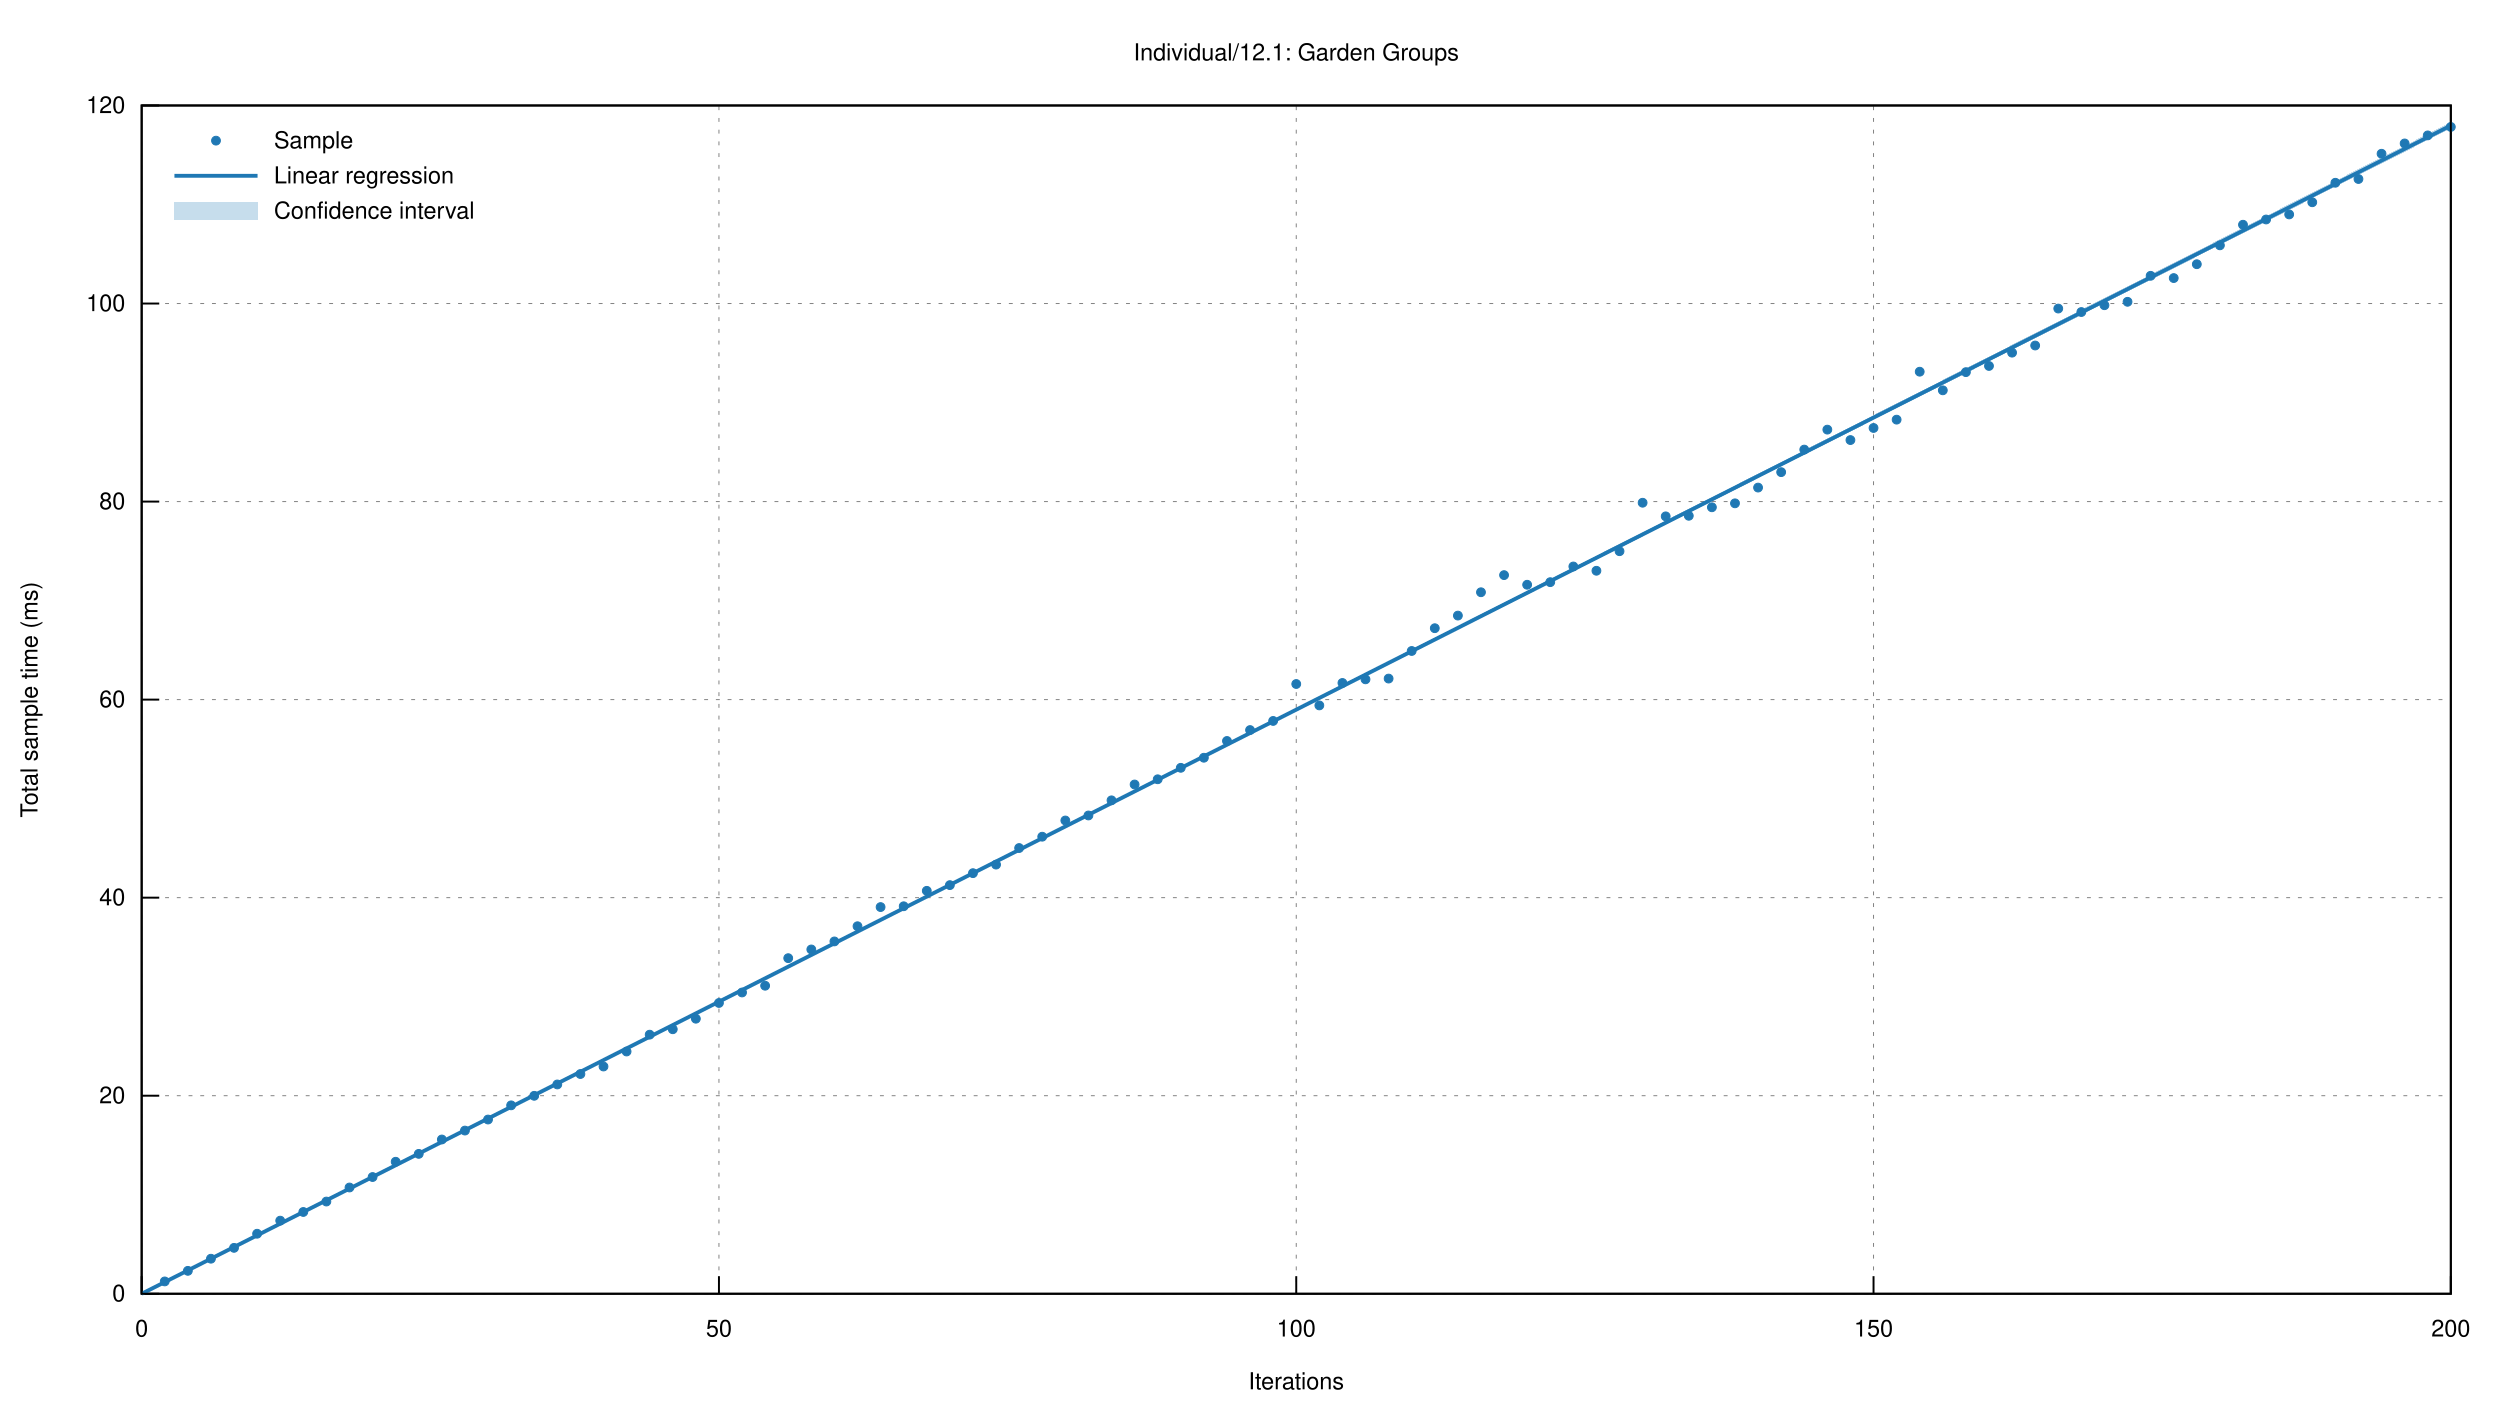
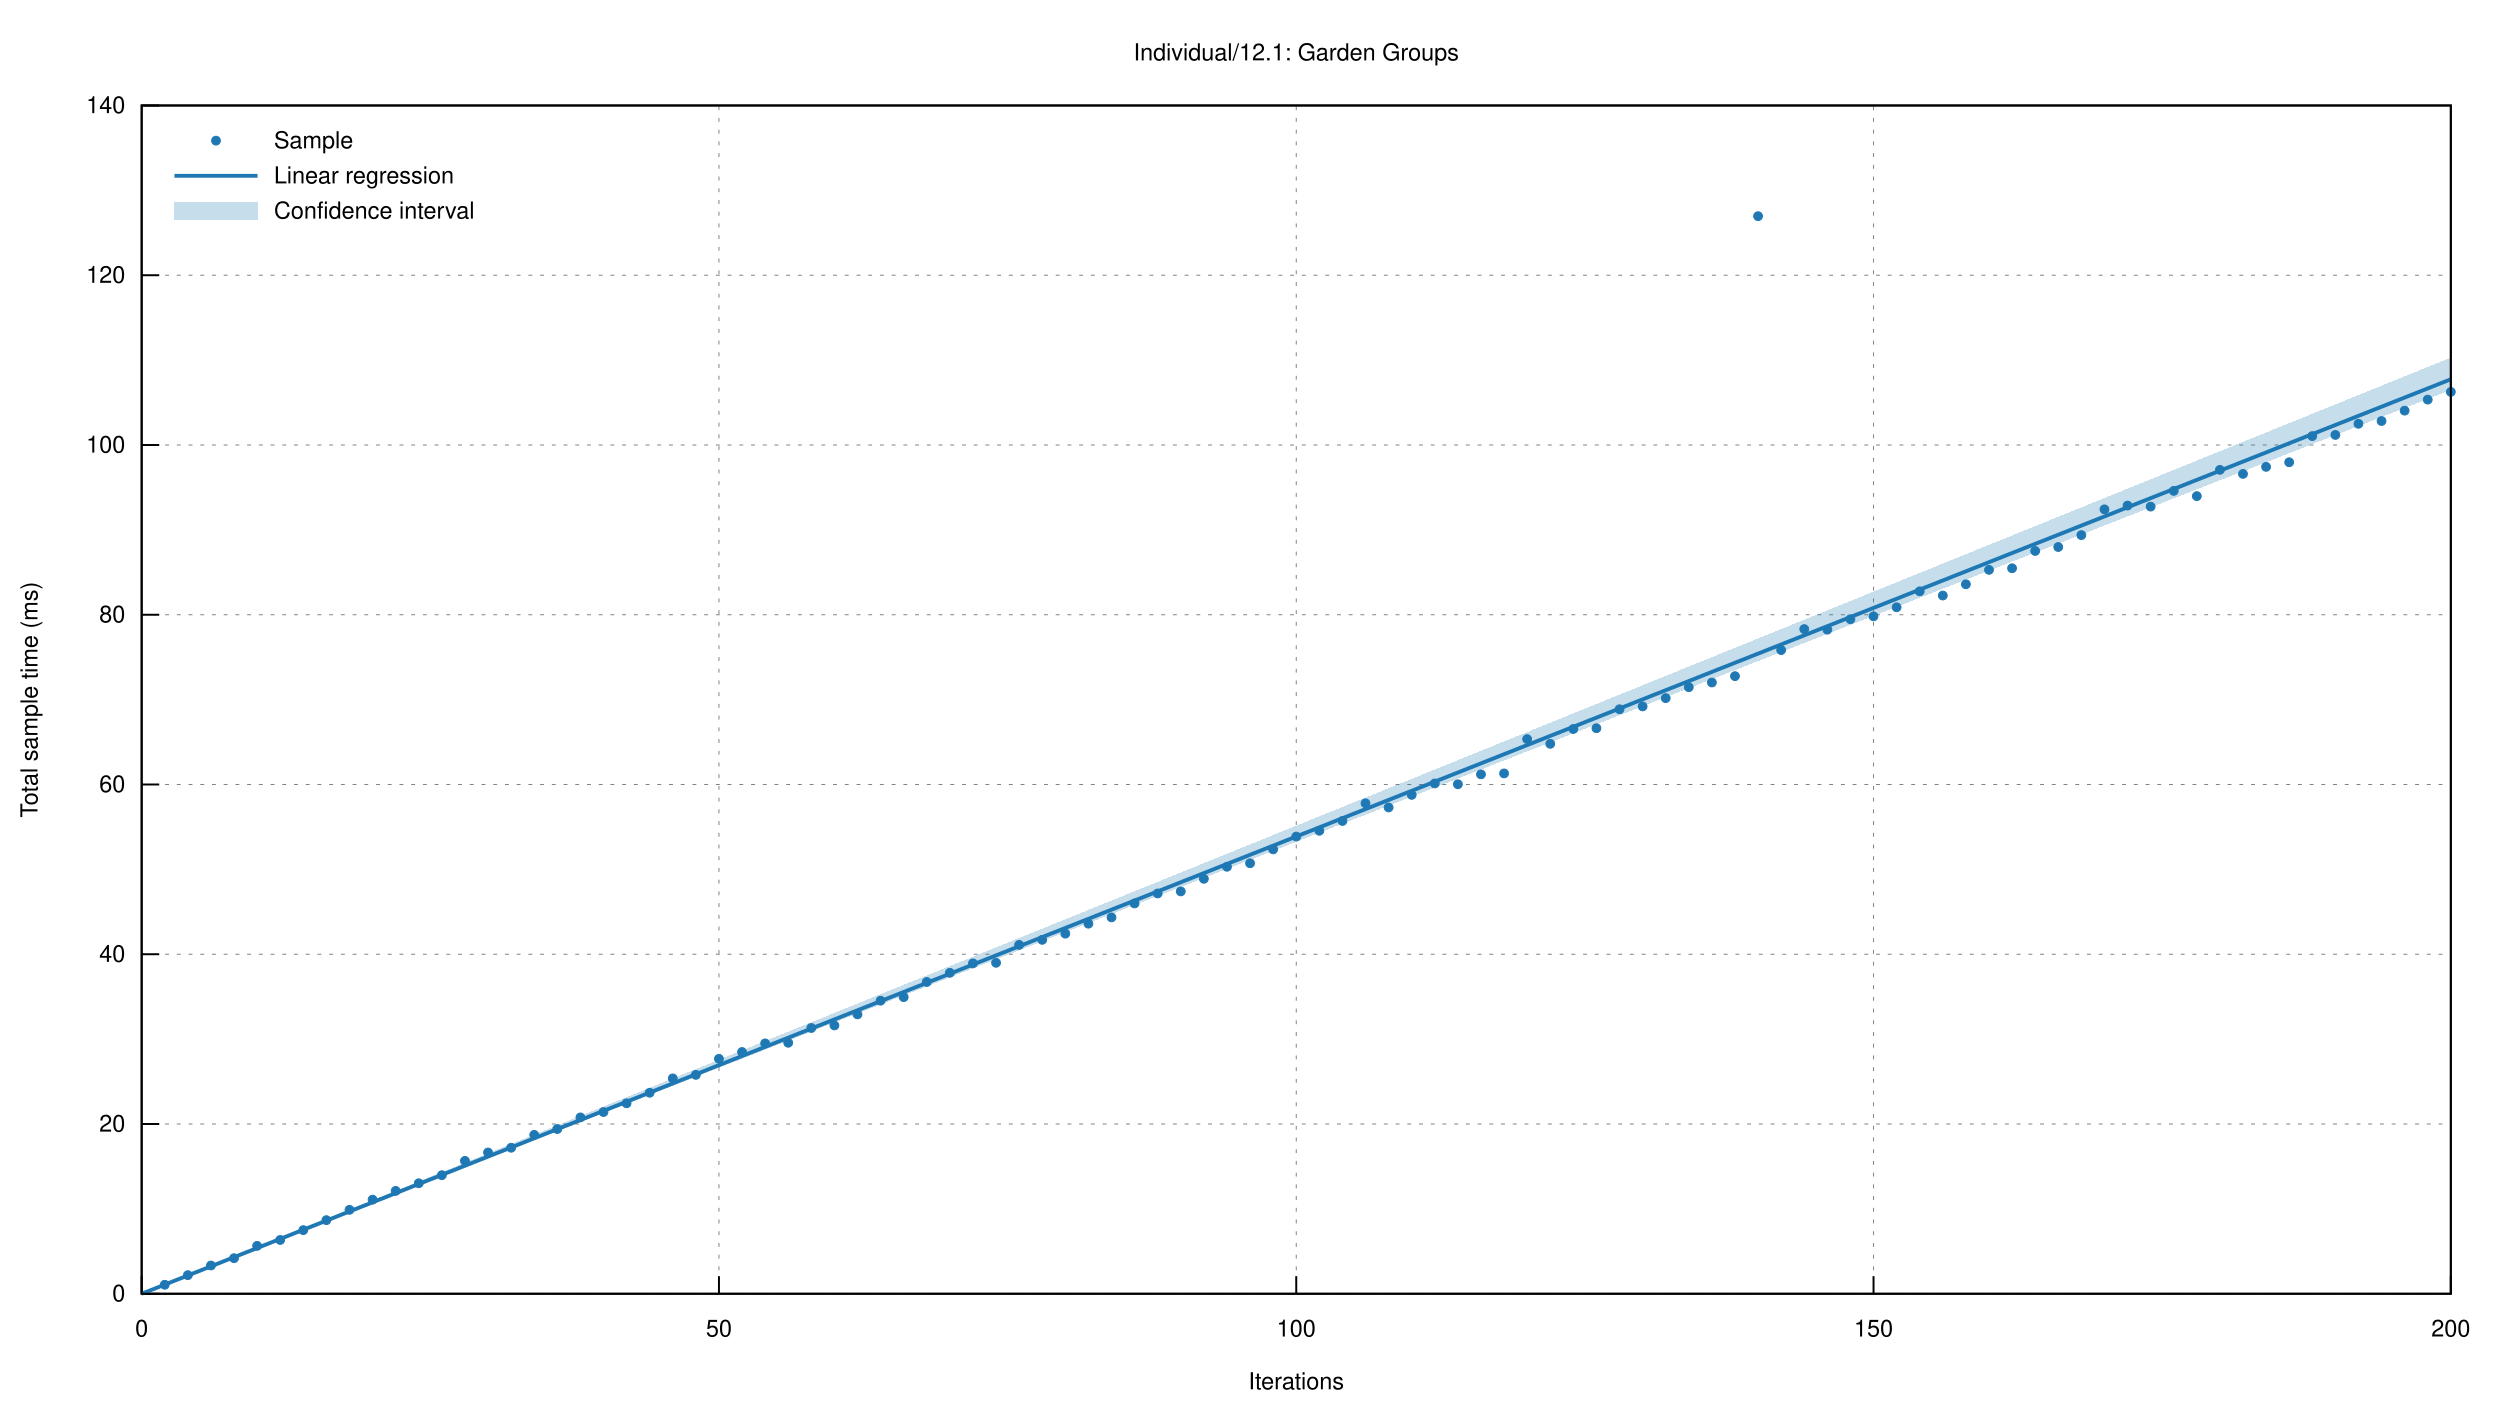
<svg xmlns="http://www.w3.org/2000/svg" xmlns:xlink="http://www.w3.org/1999/xlink" viewBox="0 0 1280 720">
  <g id="gnuplot_canvas">
    <rect x="0" y="0" width="1280" height="720" fill="none" />
    <defs>
      <circle id="gpDot" r="0.5" stroke-width="0.5" stroke="currentColor" />
      <path id="gpPt0" stroke-width="0.222" stroke="currentColor" d="M-1,0 h2 M0,-1 v2" />
      <path id="gpPt1" stroke-width="0.222" stroke="currentColor" d="M-1,-1 L1,1 M1,-1 L-1,1" />
      <path id="gpPt2" stroke-width="0.222" stroke="currentColor" d="M-1,0 L1,0 M0,-1 L0,1 M-1,-1 L1,1 M-1,1 L1,-1" />
      <rect id="gpPt3" stroke-width="0.222" stroke="currentColor" x="-1" y="-1" width="2" height="2" />
      <rect id="gpPt4" stroke-width="0.222" stroke="currentColor" fill="currentColor" x="-1" y="-1" width="2" height="2" />
      <circle id="gpPt5" stroke-width="0.222" stroke="currentColor" cx="0" cy="0" r="1" />
      <use xlink:href="#gpPt5" id="gpPt6" fill="currentColor" stroke="none" />
      <path id="gpPt7" stroke-width="0.222" stroke="currentColor" d="M0,-1.33 L-1.33,0.67 L1.33,0.67 z" />
      <use xlink:href="#gpPt7" id="gpPt8" fill="currentColor" stroke="none" />
      <use xlink:href="#gpPt7" id="gpPt9" stroke="currentColor" transform="rotate(180)" />
      <use xlink:href="#gpPt9" id="gpPt10" fill="currentColor" stroke="none" />
      <use xlink:href="#gpPt3" id="gpPt11" stroke="currentColor" transform="rotate(45)" />
      <use xlink:href="#gpPt11" id="gpPt12" fill="currentColor" stroke="none" />
      <path id="gpPt13" stroke-width="0.222" stroke="currentColor" d="M0,1.330 L1.265,0.411 L0.782,-1.067 L-0.782,-1.076 L-1.265,0.411 z" />
      <use xlink:href="#gpPt13" id="gpPt14" fill="currentColor" stroke="none" />
      <filter id="textbox" filterUnits="objectBoundingBox" x="0" y="0" height="1" width="1">
        <feFlood flood-color="white" flood-opacity="1" result="bgnd" />
        <feComposite in="SourceGraphic" in2="bgnd" operator="atop" />
      </filter>
      <filter id="greybox" filterUnits="objectBoundingBox" x="0" y="0" height="1" width="1">
        <feFlood flood-color="lightgrey" flood-opacity="1" result="grey" />
        <feComposite in="SourceGraphic" in2="grey" operator="atop" />
      </filter>
    </defs>
    <g fill="none" color="white" stroke="currentColor" stroke-width="1.00" stroke-linecap="butt" stroke-linejoin="miter">
</g>
    <g fill="none" color="black" stroke="currentColor" stroke-width="1.00" stroke-linecap="butt" stroke-linejoin="miter">
</g>
    <g fill="none" color="black" stroke="black" stroke-width="0.50" stroke-linecap="butt" stroke-linejoin="miter">
</g>
    <g fill="none" color="gray" stroke="currentColor" stroke-width="0.50" stroke-linecap="butt" stroke-linejoin="miter">
      <path stroke="gray" stroke-dasharray="2,4" class="gridline" d="M72.53,662.40 L1254.82,662.40  " />
    </g>
    <g fill="none" color="gray" stroke="gray" stroke-width="1.00" stroke-linecap="butt" stroke-linejoin="miter">
</g>
    <g fill="none" color="black" stroke="currentColor" stroke-width="1.00" stroke-linecap="butt" stroke-linejoin="miter">
      <path stroke="black" d="M72.53,662.40 L81.53,662.40  " />
      <g transform="translate(64.14,666.30)" stroke="none" fill="black" font-family="Helvetica" font-size="12.00" text-anchor="end">
        <text>
          <tspan font-family="Helvetica"> 0</tspan>
        </text>
      </g>
    </g>
    <g fill="none" color="black" stroke="currentColor" stroke-width="1.00" stroke-linecap="butt" stroke-linejoin="miter">
</g>
    <g fill="none" color="black" stroke="black" stroke-width="0.50" stroke-linecap="butt" stroke-linejoin="miter">
</g>
    <g fill="none" color="gray" stroke="currentColor" stroke-width="0.50" stroke-linecap="butt" stroke-linejoin="miter">
-       <path stroke="gray" stroke-dasharray="2,4" class="gridline" d="M72.53,561.00 L1254.82,561.00  " />
-     </g>
-     <g fill="none" color="gray" stroke="gray" stroke-width="1.00" stroke-linecap="butt" stroke-linejoin="miter">
- </g>
-     <g fill="none" color="black" stroke="currentColor" stroke-width="1.00" stroke-linecap="butt" stroke-linejoin="miter">
-       <path stroke="black" d="M72.53,561.00 L81.53,561.00  " />
-       <g transform="translate(64.14,564.90)" stroke="none" fill="black" font-family="Helvetica" font-size="12.00" text-anchor="end">
+       <path stroke="gray" stroke-dasharray="2,4" class="gridline" d="M72.53,575.49 L1254.82,575.49  " />
+     </g>
+     <g fill="none" color="gray" stroke="gray" stroke-width="1.00" stroke-linecap="butt" stroke-linejoin="miter">
+ </g>
+     <g fill="none" color="black" stroke="currentColor" stroke-width="1.00" stroke-linecap="butt" stroke-linejoin="miter">
+       <path stroke="black" d="M72.53,575.49 L81.53,575.49  " />
+       <g transform="translate(64.14,579.39)" stroke="none" fill="black" font-family="Helvetica" font-size="12.00" text-anchor="end">
        <text>
          <tspan font-family="Helvetica"> 20</tspan>
        </text>
      </g>
    </g>
    <g fill="none" color="black" stroke="currentColor" stroke-width="1.00" stroke-linecap="butt" stroke-linejoin="miter">
</g>
    <g fill="none" color="black" stroke="black" stroke-width="0.50" stroke-linecap="butt" stroke-linejoin="miter">
</g>
    <g fill="none" color="gray" stroke="currentColor" stroke-width="0.50" stroke-linecap="butt" stroke-linejoin="miter">
-       <path stroke="gray" stroke-dasharray="2,4" class="gridline" d="M72.53,459.60 L1254.82,459.60  " />
-     </g>
-     <g fill="none" color="gray" stroke="gray" stroke-width="1.00" stroke-linecap="butt" stroke-linejoin="miter">
- </g>
-     <g fill="none" color="black" stroke="currentColor" stroke-width="1.00" stroke-linecap="butt" stroke-linejoin="miter">
-       <path stroke="black" d="M72.53,459.60 L81.53,459.60  " />
-       <g transform="translate(64.14,463.50)" stroke="none" fill="black" font-family="Helvetica" font-size="12.00" text-anchor="end">
+       <path stroke="gray" stroke-dasharray="2,4" class="gridline" d="M72.53,488.57 L1254.82,488.57  " />
+     </g>
+     <g fill="none" color="gray" stroke="gray" stroke-width="1.00" stroke-linecap="butt" stroke-linejoin="miter">
+ </g>
+     <g fill="none" color="black" stroke="currentColor" stroke-width="1.00" stroke-linecap="butt" stroke-linejoin="miter">
+       <path stroke="black" d="M72.53,488.57 L81.53,488.57  " />
+       <g transform="translate(64.14,492.47)" stroke="none" fill="black" font-family="Helvetica" font-size="12.00" text-anchor="end">
        <text>
          <tspan font-family="Helvetica"> 40</tspan>
        </text>
      </g>
    </g>
    <g fill="none" color="black" stroke="currentColor" stroke-width="1.00" stroke-linecap="butt" stroke-linejoin="miter">
</g>
    <g fill="none" color="black" stroke="black" stroke-width="0.50" stroke-linecap="butt" stroke-linejoin="miter">
</g>
    <g fill="none" color="gray" stroke="currentColor" stroke-width="0.50" stroke-linecap="butt" stroke-linejoin="miter">
-       <path stroke="gray" stroke-dasharray="2,4" class="gridline" d="M72.53,358.20 L1254.82,358.20  " />
-     </g>
-     <g fill="none" color="gray" stroke="gray" stroke-width="1.00" stroke-linecap="butt" stroke-linejoin="miter">
- </g>
-     <g fill="none" color="black" stroke="currentColor" stroke-width="1.00" stroke-linecap="butt" stroke-linejoin="miter">
-       <path stroke="black" d="M72.53,358.20 L81.53,358.20  " />
-       <g transform="translate(64.14,362.10)" stroke="none" fill="black" font-family="Helvetica" font-size="12.00" text-anchor="end">
+       <path stroke="gray" stroke-dasharray="2,4" class="gridline" d="M72.53,401.66 L1254.82,401.66  " />
+     </g>
+     <g fill="none" color="gray" stroke="gray" stroke-width="1.00" stroke-linecap="butt" stroke-linejoin="miter">
+ </g>
+     <g fill="none" color="black" stroke="currentColor" stroke-width="1.00" stroke-linecap="butt" stroke-linejoin="miter">
+       <path stroke="black" d="M72.53,401.66 L81.53,401.66  " />
+       <g transform="translate(64.14,405.56)" stroke="none" fill="black" font-family="Helvetica" font-size="12.00" text-anchor="end">
        <text>
          <tspan font-family="Helvetica"> 60</tspan>
        </text>
      </g>
    </g>
    <g fill="none" color="black" stroke="currentColor" stroke-width="1.00" stroke-linecap="butt" stroke-linejoin="miter">
</g>
    <g fill="none" color="black" stroke="black" stroke-width="0.50" stroke-linecap="butt" stroke-linejoin="miter">
</g>
    <g fill="none" color="gray" stroke="currentColor" stroke-width="0.50" stroke-linecap="butt" stroke-linejoin="miter">
-       <path stroke="gray" stroke-dasharray="2,4" class="gridline" d="M72.53,256.81 L1254.82,256.81  " />
-     </g>
-     <g fill="none" color="gray" stroke="gray" stroke-width="1.00" stroke-linecap="butt" stroke-linejoin="miter">
- </g>
-     <g fill="none" color="black" stroke="currentColor" stroke-width="1.00" stroke-linecap="butt" stroke-linejoin="miter">
-       <path stroke="black" d="M72.53,256.81 L81.53,256.81  " />
-       <g transform="translate(64.14,260.71)" stroke="none" fill="black" font-family="Helvetica" font-size="12.00" text-anchor="end">
+       <path stroke="gray" stroke-dasharray="2,4" class="gridline" d="M72.53,314.75 L1254.82,314.75  " />
+     </g>
+     <g fill="none" color="gray" stroke="gray" stroke-width="1.00" stroke-linecap="butt" stroke-linejoin="miter">
+ </g>
+     <g fill="none" color="black" stroke="currentColor" stroke-width="1.00" stroke-linecap="butt" stroke-linejoin="miter">
+       <path stroke="black" d="M72.53,314.75 L81.53,314.75  " />
+       <g transform="translate(64.14,318.65)" stroke="none" fill="black" font-family="Helvetica" font-size="12.00" text-anchor="end">
        <text>
          <tspan font-family="Helvetica"> 80</tspan>
        </text>
      </g>
    </g>
    <g fill="none" color="black" stroke="currentColor" stroke-width="1.00" stroke-linecap="butt" stroke-linejoin="miter">
</g>
    <g fill="none" color="black" stroke="black" stroke-width="0.50" stroke-linecap="butt" stroke-linejoin="miter">
</g>
    <g fill="none" color="gray" stroke="currentColor" stroke-width="0.50" stroke-linecap="butt" stroke-linejoin="miter">
-       <path stroke="gray" stroke-dasharray="2,4" class="gridline" d="M72.53,155.41 L1254.82,155.41  " />
-     </g>
-     <g fill="none" color="gray" stroke="gray" stroke-width="1.00" stroke-linecap="butt" stroke-linejoin="miter">
- </g>
-     <g fill="none" color="black" stroke="currentColor" stroke-width="1.00" stroke-linecap="butt" stroke-linejoin="miter">
-       <path stroke="black" d="M72.53,155.41 L81.53,155.41  " />
-       <g transform="translate(64.14,159.31)" stroke="none" fill="black" font-family="Helvetica" font-size="12.00" text-anchor="end">
+       <path stroke="gray" stroke-dasharray="2,4" class="gridline" d="M72.53,227.84 L1254.82,227.84  " />
+     </g>
+     <g fill="none" color="gray" stroke="gray" stroke-width="1.00" stroke-linecap="butt" stroke-linejoin="miter">
+ </g>
+     <g fill="none" color="black" stroke="currentColor" stroke-width="1.00" stroke-linecap="butt" stroke-linejoin="miter">
+       <path stroke="black" d="M72.53,227.84 L81.53,227.84  " />
+       <g transform="translate(64.14,231.74)" stroke="none" fill="black" font-family="Helvetica" font-size="12.00" text-anchor="end">
        <text>
          <tspan font-family="Helvetica"> 100</tspan>
+         </text>
+       </g>
+     </g>
+     <g fill="none" color="black" stroke="currentColor" stroke-width="1.00" stroke-linecap="butt" stroke-linejoin="miter">
+ </g>
+     <g fill="none" color="black" stroke="black" stroke-width="0.50" stroke-linecap="butt" stroke-linejoin="miter">
+ </g>
+     <g fill="none" color="gray" stroke="currentColor" stroke-width="0.50" stroke-linecap="butt" stroke-linejoin="miter">
+       <path stroke="gray" stroke-dasharray="2,4" class="gridline" d="M72.53,140.92 L1254.82,140.92  " />
+     </g>
+     <g fill="none" color="gray" stroke="gray" stroke-width="1.00" stroke-linecap="butt" stroke-linejoin="miter">
+ </g>
+     <g fill="none" color="black" stroke="currentColor" stroke-width="1.00" stroke-linecap="butt" stroke-linejoin="miter">
+       <path stroke="black" d="M72.53,140.92 L81.53,140.92  " />
+       <g transform="translate(64.14,144.82)" stroke="none" fill="black" font-family="Helvetica" font-size="12.00" text-anchor="end">
+         <text>
+           <tspan font-family="Helvetica"> 120</tspan>
        </text>
      </g>
    </g>
    <g fill="none" color="black" stroke="currentColor" stroke-width="1.00" stroke-linecap="butt" stroke-linejoin="miter">
</g>
    <g fill="none" color="black" stroke="black" stroke-width="0.50" stroke-linecap="butt" stroke-linejoin="miter">
</g>
    <g fill="none" color="gray" stroke="currentColor" stroke-width="0.50" stroke-linecap="butt" stroke-linejoin="miter">
      <path stroke="gray" stroke-dasharray="2,4" class="gridline" d="M72.53,54.01 L1254.82,54.01  " />
    </g>
    <g fill="none" color="gray" stroke="gray" stroke-width="1.00" stroke-linecap="butt" stroke-linejoin="miter">
</g>
    <g fill="none" color="black" stroke="currentColor" stroke-width="1.00" stroke-linecap="butt" stroke-linejoin="miter">
      <path stroke="black" d="M72.53,54.01 L81.53,54.01  " />
      <g transform="translate(64.14,57.91)" stroke="none" fill="black" font-family="Helvetica" font-size="12.00" text-anchor="end">
        <text>
-           <tspan font-family="Helvetica"> 120</tspan>
+           <tspan font-family="Helvetica"> 140</tspan>
        </text>
      </g>
    </g>
    <g fill="none" color="black" stroke="currentColor" stroke-width="1.00" stroke-linecap="butt" stroke-linejoin="miter">
</g>
    <g fill="none" color="black" stroke="black" stroke-width="0.50" stroke-linecap="butt" stroke-linejoin="miter">
</g>
    <g fill="none" color="gray" stroke="currentColor" stroke-width="0.50" stroke-linecap="butt" stroke-linejoin="miter">
      <path stroke="gray" stroke-dasharray="2,4" class="gridline" d="M72.53,662.40 L72.53,54.01  " />
    </g>
    <g fill="none" color="gray" stroke="gray" stroke-width="1.00" stroke-linecap="butt" stroke-linejoin="miter">
</g>
    <g fill="none" color="black" stroke="currentColor" stroke-width="1.00" stroke-linecap="butt" stroke-linejoin="miter">
      <path stroke="black" d="M72.53,662.40 L72.53,653.40  " />
      <g transform="translate(72.53,684.30)" stroke="none" fill="black" font-family="Helvetica" font-size="12.00" text-anchor="middle">
        <text>
          <tspan font-family="Helvetica"> 0</tspan>
        </text>
      </g>
    </g>
    <g fill="none" color="black" stroke="currentColor" stroke-width="1.00" stroke-linecap="butt" stroke-linejoin="miter">
</g>
    <g fill="none" color="black" stroke="black" stroke-width="0.50" stroke-linecap="butt" stroke-linejoin="miter">
</g>
    <g fill="none" color="gray" stroke="currentColor" stroke-width="0.50" stroke-linecap="butt" stroke-linejoin="miter">
      <path stroke="gray" stroke-dasharray="2,4" class="gridline" d="M368.10,662.40 L368.10,54.01  " />
    </g>
    <g fill="none" color="gray" stroke="gray" stroke-width="1.00" stroke-linecap="butt" stroke-linejoin="miter">
</g>
    <g fill="none" color="black" stroke="currentColor" stroke-width="1.00" stroke-linecap="butt" stroke-linejoin="miter">
      <path stroke="black" d="M368.10,662.40 L368.10,653.40  " />
      <g transform="translate(368.10,684.30)" stroke="none" fill="black" font-family="Helvetica" font-size="12.00" text-anchor="middle">
        <text>
          <tspan font-family="Helvetica"> 50</tspan>
        </text>
      </g>
    </g>
    <g fill="none" color="black" stroke="currentColor" stroke-width="1.00" stroke-linecap="butt" stroke-linejoin="miter">
</g>
    <g fill="none" color="black" stroke="black" stroke-width="0.50" stroke-linecap="butt" stroke-linejoin="miter">
</g>
    <g fill="none" color="gray" stroke="currentColor" stroke-width="0.50" stroke-linecap="butt" stroke-linejoin="miter">
      <path stroke="gray" stroke-dasharray="2,4" class="gridline" d="M663.68,662.40 L663.68,54.01  " />
    </g>
    <g fill="none" color="gray" stroke="gray" stroke-width="1.00" stroke-linecap="butt" stroke-linejoin="miter">
</g>
    <g fill="none" color="black" stroke="currentColor" stroke-width="1.00" stroke-linecap="butt" stroke-linejoin="miter">
      <path stroke="black" d="M663.68,662.40 L663.68,653.40  " />
      <g transform="translate(663.68,684.30)" stroke="none" fill="black" font-family="Helvetica" font-size="12.00" text-anchor="middle">
        <text>
          <tspan font-family="Helvetica"> 100</tspan>
        </text>
      </g>
    </g>
    <g fill="none" color="black" stroke="currentColor" stroke-width="1.00" stroke-linecap="butt" stroke-linejoin="miter">
</g>
    <g fill="none" color="black" stroke="black" stroke-width="0.50" stroke-linecap="butt" stroke-linejoin="miter">
</g>
    <g fill="none" color="gray" stroke="currentColor" stroke-width="0.50" stroke-linecap="butt" stroke-linejoin="miter">
      <path stroke="gray" stroke-dasharray="2,4" class="gridline" d="M959.25,662.40 L959.25,54.01  " />
    </g>
    <g fill="none" color="gray" stroke="gray" stroke-width="1.00" stroke-linecap="butt" stroke-linejoin="miter">
</g>
    <g fill="none" color="black" stroke="currentColor" stroke-width="1.00" stroke-linecap="butt" stroke-linejoin="miter">
      <path stroke="black" d="M959.25,662.40 L959.25,653.40  " />
      <g transform="translate(959.25,684.30)" stroke="none" fill="black" font-family="Helvetica" font-size="12.00" text-anchor="middle">
        <text>
          <tspan font-family="Helvetica"> 150</tspan>
        </text>
      </g>
    </g>
    <g fill="none" color="black" stroke="currentColor" stroke-width="1.00" stroke-linecap="butt" stroke-linejoin="miter">
</g>
    <g fill="none" color="black" stroke="black" stroke-width="0.50" stroke-linecap="butt" stroke-linejoin="miter">
</g>
    <g fill="none" color="gray" stroke="currentColor" stroke-width="0.50" stroke-linecap="butt" stroke-linejoin="miter">
      <path stroke="gray" stroke-dasharray="2,4" class="gridline" d="M1254.82,662.40 L1254.82,54.01  " />
    </g>
    <g fill="none" color="gray" stroke="gray" stroke-width="1.00" stroke-linecap="butt" stroke-linejoin="miter">
</g>
    <g fill="none" color="black" stroke="currentColor" stroke-width="1.00" stroke-linecap="butt" stroke-linejoin="miter">
      <path stroke="black" d="M1254.82,662.40 L1254.82,653.40  " />
      <g transform="translate(1254.82,684.30)" stroke="none" fill="black" font-family="Helvetica" font-size="12.00" text-anchor="middle">
        <text>
          <tspan font-family="Helvetica"> 200</tspan>
        </text>
      </g>
    </g>
    <g fill="none" color="black" stroke="currentColor" stroke-width="1.00" stroke-linecap="butt" stroke-linejoin="miter">
</g>
    <g fill="none" color="black" stroke="currentColor" stroke-width="1.00" stroke-linecap="butt" stroke-linejoin="miter">
      <path stroke="black" d="M72.53,54.01 L72.53,662.40 L1254.82,662.40 L1254.82,54.01 L72.53,54.01 Z  " />
    </g>
    <g fill="none" color="black" stroke="currentColor" stroke-width="1.00" stroke-linecap="butt" stroke-linejoin="miter">
</g>
    <g id="gnuplot_plot_1">
      <g fill="none" color="black" stroke="currentColor" stroke-width="1.00" stroke-linecap="butt" stroke-linejoin="miter">
        <g transform="translate(140.26,75.91)" stroke="none" fill="black" font-family="Helvetica" font-size="12.00" text-anchor="start">
          <text>
            <tspan font-family="Helvetica">Sample</tspan>
          </text>
        </g>
      </g>
      <g fill="none" color="black" stroke="currentColor" stroke-width="1.00" stroke-linecap="butt" stroke-linejoin="miter">
-         <use xlink:href="#gpPt6" transform="translate(84.35,656.09) scale(2.25)" color="rgb( 31, 120, 180)" />
-         <use xlink:href="#gpPt6" transform="translate(96.18,650.67) scale(2.25)" color="rgb( 31, 120, 180)" />
-         <use xlink:href="#gpPt6" transform="translate(108.00,644.46) scale(2.25)" color="rgb( 31, 120, 180)" />
-         <use xlink:href="#gpPt6" transform="translate(119.82,638.90) scale(2.25)" color="rgb( 31, 120, 180)" />
-         <use xlink:href="#gpPt6" transform="translate(131.64,631.67) scale(2.25)" color="rgb( 31, 120, 180)" />
-         <use xlink:href="#gpPt6" transform="translate(143.47,624.97) scale(2.25)" color="rgb( 31, 120, 180)" />
-         <use xlink:href="#gpPt6" transform="translate(155.29,620.53) scale(2.25)" color="rgb( 31, 120, 180)" />
-         <use xlink:href="#gpPt6" transform="translate(167.11,615.19) scale(2.25)" color="rgb( 31, 120, 180)" />
-         <use xlink:href="#gpPt6" transform="translate(178.94,608.00) scale(2.25)" color="rgb( 31, 120, 180)" />
-         <use xlink:href="#gpPt6" transform="translate(190.76,602.64) scale(2.25)" color="rgb( 31, 120, 180)" />
-         <use xlink:href="#gpPt6" transform="translate(202.58,594.81) scale(2.25)" color="rgb( 31, 120, 180)" />
-         <use xlink:href="#gpPt6" transform="translate(214.40,590.78) scale(2.25)" color="rgb( 31, 120, 180)" />
-         <use xlink:href="#gpPt6" transform="translate(226.23,583.42) scale(2.25)" color="rgb( 31, 120, 180)" />
-         <use xlink:href="#gpPt6" transform="translate(238.05,578.85) scale(2.25)" color="rgb( 31, 120, 180)" />
-         <use xlink:href="#gpPt6" transform="translate(249.87,573.20) scale(2.25)" color="rgb( 31, 120, 180)" />
-         <use xlink:href="#gpPt6" transform="translate(261.70,565.94) scale(2.25)" color="rgb( 31, 120, 180)" />
-         <use xlink:href="#gpPt6" transform="translate(273.52,561.05) scale(2.25)" color="rgb( 31, 120, 180)" />
-         <use xlink:href="#gpPt6" transform="translate(285.34,555.24) scale(2.25)" color="rgb( 31, 120, 180)" />
-         <use xlink:href="#gpPt6" transform="translate(297.17,549.90) scale(2.25)" color="rgb( 31, 120, 180)" />
-         <use xlink:href="#gpPt6" transform="translate(308.99,546.05) scale(2.25)" color="rgb( 31, 120, 180)" />
-         <use xlink:href="#gpPt6" transform="translate(320.81,538.37) scale(2.25)" color="rgb( 31, 120, 180)" />
-         <use xlink:href="#gpPt6" transform="translate(332.63,529.75) scale(2.25)" color="rgb( 31, 120, 180)" />
-         <use xlink:href="#gpPt6" transform="translate(344.46,526.98) scale(2.25)" color="rgb( 31, 120, 180)" />
-         <use xlink:href="#gpPt6" transform="translate(356.28,521.58) scale(2.25)" color="rgb( 31, 120, 180)" />
-         <use xlink:href="#gpPt6" transform="translate(368.10,513.52) scale(2.25)" color="rgb( 31, 120, 180)" />
-         <use xlink:href="#gpPt6" transform="translate(379.93,508.15) scale(2.25)" color="rgb( 31, 120, 180)" />
-         <use xlink:href="#gpPt6" transform="translate(391.75,504.69) scale(2.25)" color="rgb( 31, 120, 180)" />
-         <use xlink:href="#gpPt6" transform="translate(403.57,490.58) scale(2.25)" color="rgb( 31, 120, 180)" />
-         <use xlink:href="#gpPt6" transform="translate(415.39,486.12) scale(2.25)" color="rgb( 31, 120, 180)" />
-         <use xlink:href="#gpPt6" transform="translate(427.22,482.01) scale(2.25)" color="rgb( 31, 120, 180)" />
-         <use xlink:href="#gpPt6" transform="translate(439.04,474.23) scale(2.25)" color="rgb( 31, 120, 180)" />
-         <use xlink:href="#gpPt6" transform="translate(450.86,464.42) scale(2.25)" color="rgb( 31, 120, 180)" />
-         <use xlink:href="#gpPt6" transform="translate(462.69,464.01) scale(2.25)" color="rgb( 31, 120, 180)" />
-         <use xlink:href="#gpPt6" transform="translate(474.51,456.10) scale(2.25)" color="rgb( 31, 120, 180)" />
-         <use xlink:href="#gpPt6" transform="translate(486.33,453.18) scale(2.25)" color="rgb( 31, 120, 180)" />
-         <use xlink:href="#gpPt6" transform="translate(498.15,447.06) scale(2.25)" color="rgb( 31, 120, 180)" />
-         <use xlink:href="#gpPt6" transform="translate(509.98,442.68) scale(2.25)" color="rgb( 31, 120, 180)" />
-         <use xlink:href="#gpPt6" transform="translate(521.80,434.19) scale(2.25)" color="rgb( 31, 120, 180)" />
-         <use xlink:href="#gpPt6" transform="translate(533.62,428.39) scale(2.25)" color="rgb( 31, 120, 180)" />
-         <use xlink:href="#gpPt6" transform="translate(545.45,420.09) scale(2.25)" color="rgb( 31, 120, 180)" />
-         <use xlink:href="#gpPt6" transform="translate(557.27,417.52) scale(2.25)" color="rgb( 31, 120, 180)" />
-         <use xlink:href="#gpPt6" transform="translate(569.09,409.77) scale(2.25)" color="rgb( 31, 120, 180)" />
-         <use xlink:href="#gpPt6" transform="translate(580.91,401.66) scale(2.25)" color="rgb( 31, 120, 180)" />
-         <use xlink:href="#gpPt6" transform="translate(592.74,398.99) scale(2.25)" color="rgb( 31, 120, 180)" />
-         <use xlink:href="#gpPt6" transform="translate(604.56,393.12) scale(2.25)" color="rgb( 31, 120, 180)" />
-         <use xlink:href="#gpPt6" transform="translate(616.38,387.96) scale(2.25)" color="rgb( 31, 120, 180)" />
-         <use xlink:href="#gpPt6" transform="translate(628.21,379.38) scale(2.25)" color="rgb( 31, 120, 180)" />
-         <use xlink:href="#gpPt6" transform="translate(640.03,373.79) scale(2.25)" color="rgb( 31, 120, 180)" />
-         <use xlink:href="#gpPt6" transform="translate(651.85,369.12) scale(2.25)" color="rgb( 31, 120, 180)" />
-         <use xlink:href="#gpPt6" transform="translate(663.68,350.21) scale(2.25)" color="rgb( 31, 120, 180)" />
-         <use xlink:href="#gpPt6" transform="translate(675.50,361.17) scale(2.25)" color="rgb( 31, 120, 180)" />
-         <use xlink:href="#gpPt6" transform="translate(687.32,349.68) scale(2.25)" color="rgb( 31, 120, 180)" />
-         <use xlink:href="#gpPt6" transform="translate(699.14,347.82) scale(2.25)" color="rgb( 31, 120, 180)" />
-         <use xlink:href="#gpPt6" transform="translate(710.97,347.43) scale(2.25)" color="rgb( 31, 120, 180)" />
-         <use xlink:href="#gpPt6" transform="translate(722.79,333.30) scale(2.25)" color="rgb( 31, 120, 180)" />
-         <use xlink:href="#gpPt6" transform="translate(734.61,321.64) scale(2.25)" color="rgb( 31, 120, 180)" />
-         <use xlink:href="#gpPt6" transform="translate(746.44,315.18) scale(2.25)" color="rgb( 31, 120, 180)" />
-         <use xlink:href="#gpPt6" transform="translate(758.26,303.23) scale(2.25)" color="rgb( 31, 120, 180)" />
-         <use xlink:href="#gpPt6" transform="translate(770.08,294.46) scale(2.25)" color="rgb( 31, 120, 180)" />
-         <use xlink:href="#gpPt6" transform="translate(781.90,299.39) scale(2.25)" color="rgb( 31, 120, 180)" />
-         <use xlink:href="#gpPt6" transform="translate(793.73,298.07) scale(2.25)" color="rgb( 31, 120, 180)" />
-         <use xlink:href="#gpPt6" transform="translate(805.55,290.04) scale(2.25)" color="rgb( 31, 120, 180)" />
-         <use xlink:href="#gpPt6" transform="translate(817.37,292.23) scale(2.25)" color="rgb( 31, 120, 180)" />
-         <use xlink:href="#gpPt6" transform="translate(829.20,282.22) scale(2.25)" color="rgb( 31, 120, 180)" />
-         <use xlink:href="#gpPt6" transform="translate(841.02,257.40) scale(2.25)" color="rgb( 31, 120, 180)" />
-         <use xlink:href="#gpPt6" transform="translate(852.84,264.37) scale(2.25)" color="rgb( 31, 120, 180)" />
-         <use xlink:href="#gpPt6" transform="translate(864.66,264.08) scale(2.25)" color="rgb( 31, 120, 180)" />
-         <use xlink:href="#gpPt6" transform="translate(876.49,259.73) scale(2.25)" color="rgb( 31, 120, 180)" />
-         <use xlink:href="#gpPt6" transform="translate(888.31,257.70) scale(2.25)" color="rgb( 31, 120, 180)" />
-         <use xlink:href="#gpPt6" transform="translate(900.13,249.64) scale(2.25)" color="rgb( 31, 120, 180)" />
-         <use xlink:href="#gpPt6" transform="translate(911.96,241.74) scale(2.25)" color="rgb( 31, 120, 180)" />
-         <use xlink:href="#gpPt6" transform="translate(923.78,230.19) scale(2.25)" color="rgb( 31, 120, 180)" />
-         <use xlink:href="#gpPt6" transform="translate(935.60,219.97) scale(2.25)" color="rgb( 31, 120, 180)" />
-         <use xlink:href="#gpPt6" transform="translate(947.42,225.31) scale(2.25)" color="rgb( 31, 120, 180)" />
-         <use xlink:href="#gpPt6" transform="translate(959.25,219.12) scale(2.25)" color="rgb( 31, 120, 180)" />
-         <use xlink:href="#gpPt6" transform="translate(971.07,214.86) scale(2.25)" color="rgb( 31, 120, 180)" />
-         <use xlink:href="#gpPt6" transform="translate(982.89,190.31) scale(2.25)" color="rgb( 31, 120, 180)" />
-         <use xlink:href="#gpPt6" transform="translate(994.72,199.84) scale(2.25)" color="rgb( 31, 120, 180)" />
-         <use xlink:href="#gpPt6" transform="translate(1006.54,190.54) scale(2.25)" color="rgb( 31, 120, 180)" />
-         <use xlink:href="#gpPt6" transform="translate(1018.36,187.37) scale(2.25)" color="rgb( 31, 120, 180)" />
-         <use xlink:href="#gpPt6" transform="translate(1030.18,180.56) scale(2.25)" color="rgb( 31, 120, 180)" />
-         <use xlink:href="#gpPt6" transform="translate(1042.01,176.90) scale(2.25)" color="rgb( 31, 120, 180)" />
-         <use xlink:href="#gpPt6" transform="translate(1053.83,157.98) scale(2.25)" color="rgb( 31, 120, 180)" />
-         <use xlink:href="#gpPt6" transform="translate(1065.65,159.76) scale(2.25)" color="rgb( 31, 120, 180)" />
-         <use xlink:href="#gpPt6" transform="translate(1077.48,156.28) scale(2.25)" color="rgb( 31, 120, 180)" />
-         <use xlink:href="#gpPt6" transform="translate(1089.30,154.52) scale(2.25)" color="rgb( 31, 120, 180)" />
-         <use xlink:href="#gpPt6" transform="translate(1101.12,141.21) scale(2.25)" color="rgb( 31, 120, 180)" />
-         <use xlink:href="#gpPt6" transform="translate(1112.95,142.37) scale(2.25)" color="rgb( 31, 120, 180)" />
-         <use xlink:href="#gpPt6" transform="translate(1124.77,135.28) scale(2.25)" color="rgb( 31, 120, 180)" />
-         <use xlink:href="#gpPt6" transform="translate(1136.59,125.61) scale(2.25)" color="rgb( 31, 120, 180)" />
-         <use xlink:href="#gpPt6" transform="translate(1148.41,115.06) scale(2.25)" color="rgb( 31, 120, 180)" />
-         <use xlink:href="#gpPt6" transform="translate(1160.24,112.38) scale(2.25)" color="rgb( 31, 120, 180)" />
-         <use xlink:href="#gpPt6" transform="translate(1172.06,109.79) scale(2.25)" color="rgb( 31, 120, 180)" />
-         <use xlink:href="#gpPt6" transform="translate(1183.88,103.56) scale(2.25)" color="rgb( 31, 120, 180)" />
-         <use xlink:href="#gpPt6" transform="translate(1195.71,93.57) scale(2.25)" color="rgb( 31, 120, 180)" />
-         <use xlink:href="#gpPt6" transform="translate(1207.53,91.65) scale(2.25)" color="rgb( 31, 120, 180)" />
-         <use xlink:href="#gpPt6" transform="translate(1219.35,78.72) scale(2.25)" color="rgb( 31, 120, 180)" />
-         <use xlink:href="#gpPt6" transform="translate(1231.17,73.44) scale(2.25)" color="rgb( 31, 120, 180)" />
-         <use xlink:href="#gpPt6" transform="translate(1243.00,69.32) scale(2.25)" color="rgb( 31, 120, 180)" />
-         <use xlink:href="#gpPt6" transform="translate(1254.82,64.99) scale(2.25)" color="rgb( 31, 120, 180)" />
+         <use xlink:href="#gpPt6" transform="translate(84.35,657.80) scale(2.25)" color="rgb( 31, 120, 180)" />
+         <use xlink:href="#gpPt6" transform="translate(96.18,652.88) scale(2.25)" color="rgb( 31, 120, 180)" />
+         <use xlink:href="#gpPt6" transform="translate(108.00,647.94) scale(2.25)" color="rgb( 31, 120, 180)" />
+         <use xlink:href="#gpPt6" transform="translate(119.82,644.20) scale(2.25)" color="rgb( 31, 120, 180)" />
+         <use xlink:href="#gpPt6" transform="translate(131.64,637.88) scale(2.25)" color="rgb( 31, 120, 180)" />
+         <use xlink:href="#gpPt6" transform="translate(143.47,634.86) scale(2.25)" color="rgb( 31, 120, 180)" />
+         <use xlink:href="#gpPt6" transform="translate(155.29,629.82) scale(2.25)" color="rgb( 31, 120, 180)" />
+         <use xlink:href="#gpPt6" transform="translate(167.11,624.72) scale(2.25)" color="rgb( 31, 120, 180)" />
+         <use xlink:href="#gpPt6" transform="translate(178.94,619.43) scale(2.25)" color="rgb( 31, 120, 180)" />
+         <use xlink:href="#gpPt6" transform="translate(190.76,614.21) scale(2.25)" color="rgb( 31, 120, 180)" />
+         <use xlink:href="#gpPt6" transform="translate(202.58,609.74) scale(2.25)" color="rgb( 31, 120, 180)" />
+         <use xlink:href="#gpPt6" transform="translate(214.40,605.82) scale(2.25)" color="rgb( 31, 120, 180)" />
+         <use xlink:href="#gpPt6" transform="translate(226.23,601.70) scale(2.25)" color="rgb( 31, 120, 180)" />
+         <use xlink:href="#gpPt6" transform="translate(238.05,594.37) scale(2.25)" color="rgb( 31, 120, 180)" />
+         <use xlink:href="#gpPt6" transform="translate(249.87,590.07) scale(2.25)" color="rgb( 31, 120, 180)" />
+         <use xlink:href="#gpPt6" transform="translate(261.70,587.64) scale(2.25)" color="rgb( 31, 120, 180)" />
+         <use xlink:href="#gpPt6" transform="translate(273.52,581.06) scale(2.25)" color="rgb( 31, 120, 180)" />
+         <use xlink:href="#gpPt6" transform="translate(285.34,578.06) scale(2.25)" color="rgb( 31, 120, 180)" />
+         <use xlink:href="#gpPt6" transform="translate(297.17,572.11) scale(2.25)" color="rgb( 31, 120, 180)" />
+         <use xlink:href="#gpPt6" transform="translate(308.99,569.36) scale(2.25)" color="rgb( 31, 120, 180)" />
+         <use xlink:href="#gpPt6" transform="translate(320.81,564.89) scale(2.25)" color="rgb( 31, 120, 180)" />
+         <use xlink:href="#gpPt6" transform="translate(332.63,559.49) scale(2.25)" color="rgb( 31, 120, 180)" />
+         <use xlink:href="#gpPt6" transform="translate(344.46,552.13) scale(2.25)" color="rgb( 31, 120, 180)" />
+         <use xlink:href="#gpPt6" transform="translate(356.28,550.33) scale(2.25)" color="rgb( 31, 120, 180)" />
+         <use xlink:href="#gpPt6" transform="translate(368.10,542.10) scale(2.25)" color="rgb( 31, 120, 180)" />
+         <use xlink:href="#gpPt6" transform="translate(379.93,538.62) scale(2.25)" color="rgb( 31, 120, 180)" />
+         <use xlink:href="#gpPt6" transform="translate(391.75,534.21) scale(2.25)" color="rgb( 31, 120, 180)" />
+         <use xlink:href="#gpPt6" transform="translate(403.57,533.90) scale(2.25)" color="rgb( 31, 120, 180)" />
+         <use xlink:href="#gpPt6" transform="translate(415.39,526.33) scale(2.25)" color="rgb( 31, 120, 180)" />
+         <use xlink:href="#gpPt6" transform="translate(427.22,525.03) scale(2.25)" color="rgb( 31, 120, 180)" />
+         <use xlink:href="#gpPt6" transform="translate(439.04,519.36) scale(2.25)" color="rgb( 31, 120, 180)" />
+         <use xlink:href="#gpPt6" transform="translate(450.86,512.36) scale(2.25)" color="rgb( 31, 120, 180)" />
+         <use xlink:href="#gpPt6" transform="translate(462.69,510.53) scale(2.25)" color="rgb( 31, 120, 180)" />
+         <use xlink:href="#gpPt6" transform="translate(474.51,502.78) scale(2.25)" color="rgb( 31, 120, 180)" />
+         <use xlink:href="#gpPt6" transform="translate(486.33,498.07) scale(2.25)" color="rgb( 31, 120, 180)" />
+         <use xlink:href="#gpPt6" transform="translate(498.15,493.25) scale(2.25)" color="rgb( 31, 120, 180)" />
+         <use xlink:href="#gpPt6" transform="translate(509.98,492.95) scale(2.25)" color="rgb( 31, 120, 180)" />
+         <use xlink:href="#gpPt6" transform="translate(521.80,483.79) scale(2.25)" color="rgb( 31, 120, 180)" />
+         <use xlink:href="#gpPt6" transform="translate(533.62,481.20) scale(2.25)" color="rgb( 31, 120, 180)" />
+         <use xlink:href="#gpPt6" transform="translate(545.45,478.04) scale(2.25)" color="rgb( 31, 120, 180)" />
+         <use xlink:href="#gpPt6" transform="translate(557.27,472.93) scale(2.25)" color="rgb( 31, 120, 180)" />
+         <use xlink:href="#gpPt6" transform="translate(569.09,469.71) scale(2.25)" color="rgb( 31, 120, 180)" />
+         <use xlink:href="#gpPt6" transform="translate(580.91,462.57) scale(2.25)" color="rgb( 31, 120, 180)" />
+         <use xlink:href="#gpPt6" transform="translate(592.74,457.45) scale(2.25)" color="rgb( 31, 120, 180)" />
+         <use xlink:href="#gpPt6" transform="translate(604.56,456.40) scale(2.25)" color="rgb( 31, 120, 180)" />
+         <use xlink:href="#gpPt6" transform="translate(616.38,449.95) scale(2.25)" color="rgb( 31, 120, 180)" />
+         <use xlink:href="#gpPt6" transform="translate(628.21,443.79) scale(2.25)" color="rgb( 31, 120, 180)" />
+         <use xlink:href="#gpPt6" transform="translate(640.03,441.99) scale(2.25)" color="rgb( 31, 120, 180)" />
+         <use xlink:href="#gpPt6" transform="translate(651.85,434.88) scale(2.25)" color="rgb( 31, 120, 180)" />
+         <use xlink:href="#gpPt6" transform="translate(663.68,428.32) scale(2.25)" color="rgb( 31, 120, 180)" />
+         <use xlink:href="#gpPt6" transform="translate(675.50,425.36) scale(2.25)" color="rgb( 31, 120, 180)" />
+         <use xlink:href="#gpPt6" transform="translate(687.32,420.33) scale(2.25)" color="rgb( 31, 120, 180)" />
+         <use xlink:href="#gpPt6" transform="translate(699.14,411.29) scale(2.25)" color="rgb( 31, 120, 180)" />
+         <use xlink:href="#gpPt6" transform="translate(710.97,413.42) scale(2.25)" color="rgb( 31, 120, 180)" />
+         <use xlink:href="#gpPt6" transform="translate(722.79,406.97) scale(2.25)" color="rgb( 31, 120, 180)" />
+         <use xlink:href="#gpPt6" transform="translate(734.61,401.12) scale(2.25)" color="rgb( 31, 120, 180)" />
+         <use xlink:href="#gpPt6" transform="translate(746.44,401.54) scale(2.25)" color="rgb( 31, 120, 180)" />
+         <use xlink:href="#gpPt6" transform="translate(758.26,396.47) scale(2.25)" color="rgb( 31, 120, 180)" />
+         <use xlink:href="#gpPt6" transform="translate(770.08,395.99) scale(2.25)" color="rgb( 31, 120, 180)" />
+         <use xlink:href="#gpPt6" transform="translate(781.90,378.43) scale(2.25)" color="rgb( 31, 120, 180)" />
+         <use xlink:href="#gpPt6" transform="translate(793.73,380.83) scale(2.25)" color="rgb( 31, 120, 180)" />
+         <use xlink:href="#gpPt6" transform="translate(805.55,373.24) scale(2.25)" color="rgb( 31, 120, 180)" />
+         <use xlink:href="#gpPt6" transform="translate(817.37,372.84) scale(2.25)" color="rgb( 31, 120, 180)" />
+         <use xlink:href="#gpPt6" transform="translate(829.20,363.14) scale(2.25)" color="rgb( 31, 120, 180)" />
+         <use xlink:href="#gpPt6" transform="translate(841.02,361.67) scale(2.25)" color="rgb( 31, 120, 180)" />
+         <use xlink:href="#gpPt6" transform="translate(852.84,357.44) scale(2.25)" color="rgb( 31, 120, 180)" />
+         <use xlink:href="#gpPt6" transform="translate(864.66,351.84) scale(2.25)" color="rgb( 31, 120, 180)" />
+         <use xlink:href="#gpPt6" transform="translate(876.49,349.44) scale(2.25)" color="rgb( 31, 120, 180)" />
+         <use xlink:href="#gpPt6" transform="translate(888.31,346.19) scale(2.25)" color="rgb( 31, 120, 180)" />
+         <use xlink:href="#gpPt6" transform="translate(900.13,110.68) scale(2.25)" color="rgb( 31, 120, 180)" />
+         <use xlink:href="#gpPt6" transform="translate(911.96,332.84) scale(2.25)" color="rgb( 31, 120, 180)" />
+         <use xlink:href="#gpPt6" transform="translate(923.78,322.10) scale(2.25)" color="rgb( 31, 120, 180)" />
+         <use xlink:href="#gpPt6" transform="translate(935.60,322.39) scale(2.25)" color="rgb( 31, 120, 180)" />
+         <use xlink:href="#gpPt6" transform="translate(947.42,317.04) scale(2.25)" color="rgb( 31, 120, 180)" />
+         <use xlink:href="#gpPt6" transform="translate(959.25,315.57) scale(2.25)" color="rgb( 31, 120, 180)" />
+         <use xlink:href="#gpPt6" transform="translate(971.07,310.93) scale(2.25)" color="rgb( 31, 120, 180)" />
+         <use xlink:href="#gpPt6" transform="translate(982.89,302.76) scale(2.25)" color="rgb( 31, 120, 180)" />
+         <use xlink:href="#gpPt6" transform="translate(994.72,304.91) scale(2.25)" color="rgb( 31, 120, 180)" />
+         <use xlink:href="#gpPt6" transform="translate(1006.54,299.14) scale(2.25)" color="rgb( 31, 120, 180)" />
+         <use xlink:href="#gpPt6" transform="translate(1018.36,291.77) scale(2.25)" color="rgb( 31, 120, 180)" />
+         <use xlink:href="#gpPt6" transform="translate(1030.18,290.95) scale(2.25)" color="rgb( 31, 120, 180)" />
+         <use xlink:href="#gpPt6" transform="translate(1042.01,282.09) scale(2.25)" color="rgb( 31, 120, 180)" />
+         <use xlink:href="#gpPt6" transform="translate(1053.83,280.07) scale(2.25)" color="rgb( 31, 120, 180)" />
+         <use xlink:href="#gpPt6" transform="translate(1065.65,273.97) scale(2.25)" color="rgb( 31, 120, 180)" />
+         <use xlink:href="#gpPt6" transform="translate(1077.48,260.78) scale(2.25)" color="rgb( 31, 120, 180)" />
+         <use xlink:href="#gpPt6" transform="translate(1089.30,258.85) scale(2.25)" color="rgb( 31, 120, 180)" />
+         <use xlink:href="#gpPt6" transform="translate(1101.12,259.38) scale(2.25)" color="rgb( 31, 120, 180)" />
+         <use xlink:href="#gpPt6" transform="translate(1112.95,251.33) scale(2.25)" color="rgb( 31, 120, 180)" />
+         <use xlink:href="#gpPt6" transform="translate(1124.77,254.02) scale(2.25)" color="rgb( 31, 120, 180)" />
+         <use xlink:href="#gpPt6" transform="translate(1136.59,240.57) scale(2.25)" color="rgb( 31, 120, 180)" />
+         <use xlink:href="#gpPt6" transform="translate(1148.41,242.63) scale(2.25)" color="rgb( 31, 120, 180)" />
+         <use xlink:href="#gpPt6" transform="translate(1160.24,239.03) scale(2.25)" color="rgb( 31, 120, 180)" />
+         <use xlink:href="#gpPt6" transform="translate(1172.06,236.67) scale(2.25)" color="rgb( 31, 120, 180)" />
+         <use xlink:href="#gpPt6" transform="translate(1183.88,223.28) scale(2.25)" color="rgb( 31, 120, 180)" />
+         <use xlink:href="#gpPt6" transform="translate(1195.71,222.68) scale(2.25)" color="rgb( 31, 120, 180)" />
+         <use xlink:href="#gpPt6" transform="translate(1207.53,216.97) scale(2.25)" color="rgb( 31, 120, 180)" />
+         <use xlink:href="#gpPt6" transform="translate(1219.35,215.56) scale(2.25)" color="rgb( 31, 120, 180)" />
+         <use xlink:href="#gpPt6" transform="translate(1231.17,210.25) scale(2.25)" color="rgb( 31, 120, 180)" />
+         <use xlink:href="#gpPt6" transform="translate(1243.00,204.61) scale(2.25)" color="rgb( 31, 120, 180)" />
+         <use xlink:href="#gpPt6" transform="translate(1254.82,200.65) scale(2.25)" color="rgb( 31, 120, 180)" />
        <use xlink:href="#gpPt6" transform="translate(110.59,72.01) scale(2.25)" color="rgb( 31, 120, 180)" />
      </g>
    </g>
    <g id="gnuplot_plot_2">
      <g fill="none" color="white" stroke="rgb( 31, 120, 180)" stroke-width="2.00" stroke-linecap="butt" stroke-linejoin="miter">
</g>
      <g fill="none" color="black" stroke="currentColor" stroke-width="2.00" stroke-linecap="butt" stroke-linejoin="miter">
        <g transform="translate(140.26,93.91)" stroke="none" fill="black" font-family="Helvetica" font-size="12.00" text-anchor="start">
          <text>
            <tspan font-family="Helvetica">Linear regression</tspan>
          </text>
        </g>
      </g>
      <g fill="none" color="black" stroke="currentColor" stroke-width="2.00" stroke-linecap="butt" stroke-linejoin="miter">
-         <path stroke="rgb( 31, 120, 180)" d="M89.31,90.01 L131.87,90.01 M72.53,662.40 L1254.82,64.27  " />
+         <path stroke="rgb( 31, 120, 180)" d="M89.31,90.01 L131.87,90.01 M72.53,662.40 L1254.82,194.18  " />
      </g>
    </g>
    <g id="gnuplot_plot_3">
      <g fill="none" color="white" stroke="rgb( 31, 120, 180)" stroke-width="1.00" stroke-linecap="butt" stroke-linejoin="miter">
</g>
      <g fill="none" color="black" stroke="currentColor" stroke-width="1.00" stroke-linecap="butt" stroke-linejoin="miter">
        <g transform="translate(140.26,111.91)" stroke="none" fill="black" font-family="Helvetica" font-size="12.00" text-anchor="start">
          <text>
            <tspan font-family="Helvetica">Confidence interval</tspan>
          </text>
        </g>
      </g>
      <g fill="none" color="black" stroke="currentColor" stroke-width="1.00" stroke-linecap="butt" stroke-linejoin="miter">
        <g stroke="none" shape-rendering="crispEdges">
          <polygon fill="rgb( 31, 120, 180)" fill-opacity="0.25" points="89.31,112.51 131.87,112.51 131.87,103.51 89.31,103.51 " />
          <polygon fill="rgb( 31, 120, 180)" fill-opacity="0.25" points="72.53,662.40 72.53,662.40 72.53,662.40 " />
-           <polygon fill="rgb( 31, 120, 180)" fill-opacity="0.25" points="72.53,662.40 1254.82,65.88 1254.82,62.50 " />
+           <polygon fill="rgb( 31, 120, 180)" fill-opacity="0.25" points="72.53,662.40 1254.82,199.64 1254.82,183.09 " />
        </g>
      </g>
    </g>
    <g fill="none" color="white" stroke="rgb( 31, 120, 180)" stroke-width="2.00" stroke-linecap="butt" stroke-linejoin="miter">
</g>
    <g fill="none" color="black" stroke="currentColor" stroke-width="2.00" stroke-linecap="butt" stroke-linejoin="miter">
</g>
    <g fill="none" color="black" stroke="black" stroke-width="1.00" stroke-linecap="butt" stroke-linejoin="miter">
</g>
    <g fill="none" color="black" stroke="currentColor" stroke-width="1.00" stroke-linecap="butt" stroke-linejoin="miter">
      <path stroke="black" d="M72.53,54.01 L72.53,662.40 L1254.82,662.40 L1254.82,54.01 L72.53,54.01 Z  " />
      <g transform="translate(19.18,358.21) rotate(270.00)" stroke="none" fill="black" font-family="Helvetica" font-size="12.00" text-anchor="middle">
        <text>
          <tspan font-family="Helvetica">Total sample time (ms)</tspan>
        </text>
      </g>
    </g>
    <g fill="none" color="black" stroke="currentColor" stroke-width="1.00" stroke-linecap="butt" stroke-linejoin="miter">
      <g transform="translate(663.67,711.30)" stroke="none" fill="black" font-family="Helvetica" font-size="12.00" text-anchor="middle">
        <text>
          <tspan font-family="Helvetica">Iterations</tspan>
        </text>
      </g>
    </g>
    <g fill="none" color="black" stroke="currentColor" stroke-width="1.00" stroke-linecap="butt" stroke-linejoin="miter">
</g>
    <g fill="none" color="black" stroke="currentColor" stroke-width="1.00" stroke-linecap="butt" stroke-linejoin="miter">
      <g transform="translate(663.67,30.91)" stroke="none" fill="black" font-family="Helvetica" font-size="12.00" text-anchor="middle">
        <text>
          <tspan font-family="Helvetica">Individual/12.1: Garden Groups</tspan>
        </text>
      </g>
    </g>
    <g fill="none" color="black" stroke="currentColor" stroke-width="1.00" stroke-linecap="butt" stroke-linejoin="miter">
</g>
  </g>
</svg>
